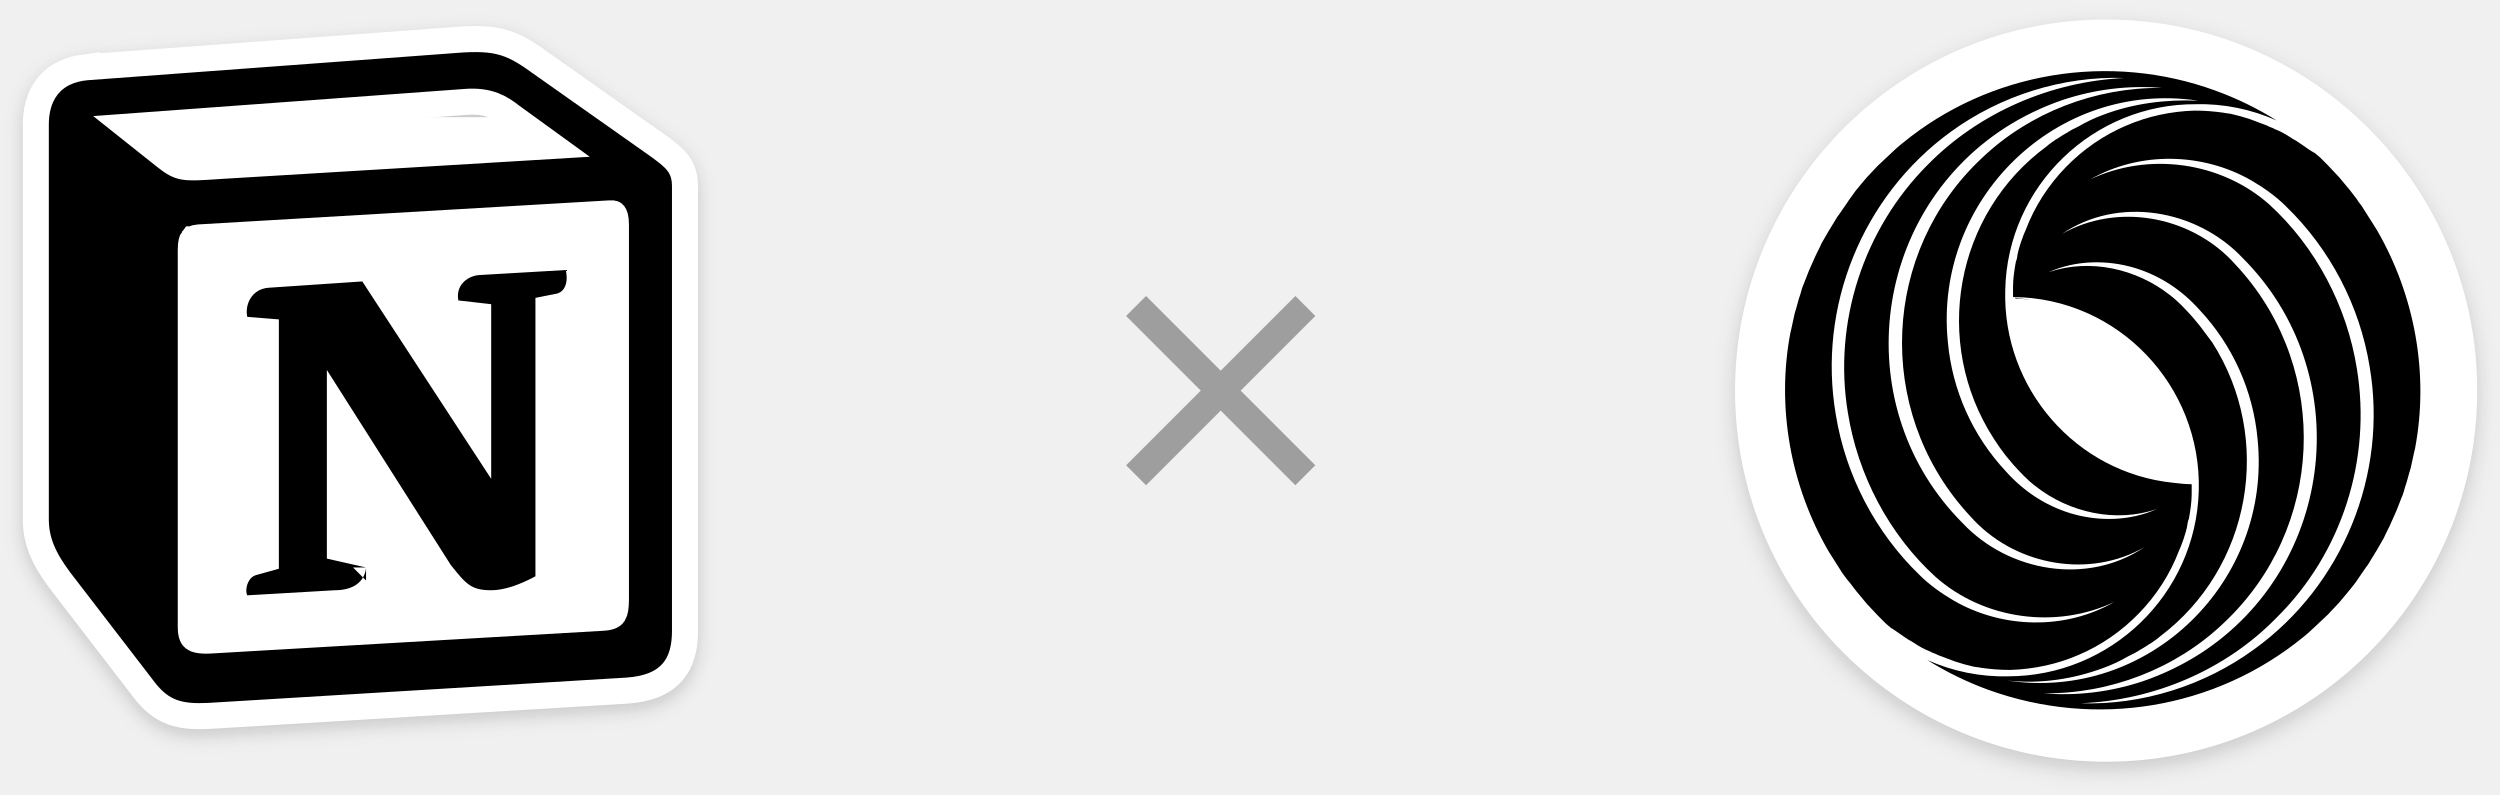
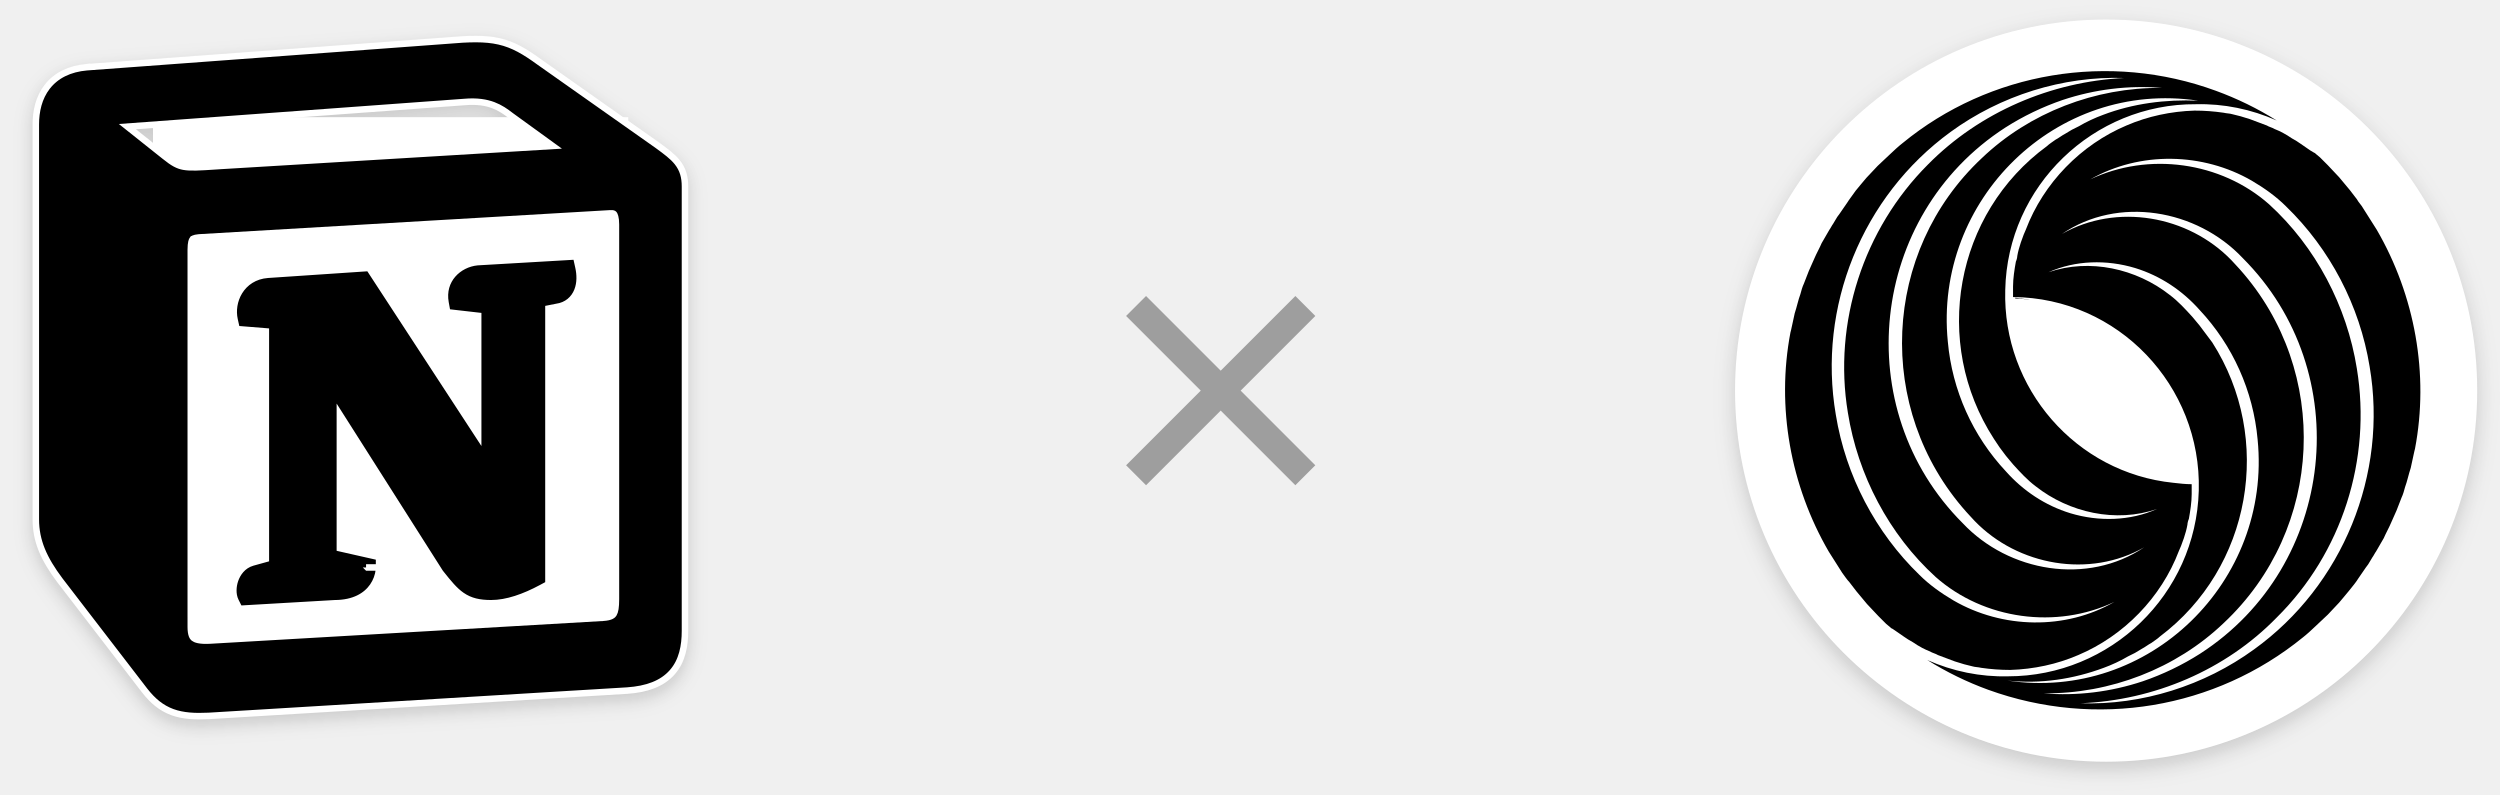
<svg xmlns="http://www.w3.org/2000/svg" width="384" height="122" fill="none">
  <g filter="url(#collab_svg__a)">
    <path fill="#fff" d="M23.5 18h73v84h-73z" />
-     <path d="m13.37 10.32-.013.002h-.012c-2.67.232-4.734 1.26-6.088 2.997C5.944 15.004 5.5 17.1 5.5 19.114v60.66c0 3.32 1.226 6.066 3.7 9.366l.007.01.008.01 13.007 16.913.006.008.006.008c1.217 1.551 2.52 2.665 4.237 3.294 1.65.603 3.483.682 5.591.582l.013-.001h.013l64.257-3.89.01-.001.011-.001c2.971-.211 5.332-1.037 6.893-2.812 1.543-1.756 1.955-4.052 1.955-6.376V28.641c0-1.433-.303-2.626-1.199-3.74-.706-.88-1.756-1.65-2.881-2.474l-.18-.131-.015-.011-.016-.011L82.831 9.518c-2.187-1.59-3.959-2.66-6.183-3.166-2.158-.49-4.58-.408-7.969-.117l-.072.006-55.237 4.08Zm65.174 7.5 6.343 4.597-50.907 3.065h-.015l-.68.047c-2.73.183-4.044.257-5.07.073-.847-.153-1.578-.503-2.95-1.62l-.009-.006-.008-.007-5.68-4.518 51.755-3.782.014-.001.014-.001c1.959-.171 3.355.09 4.412.487 1.073.403 1.901.984 2.725 1.625l.028.021.028.02Zm-60.939 1.855Zm76.012 13.103.031-.002.032-.003c.317-.029.477.011.536.032a.155.155 0 0 1 .083.058c.088.11.308.532.308 1.611v57.547c0 1.27-.126 1.917-.339 2.266-.088.145-.34.528-1.654.6h-.006l-60.371 3.5h-.003c-1.6.088-2.236-.181-2.473-.37-.145-.115-.457-.453-.457-1.716v-2h-.001V38.368c0-1.14.192-1.508.266-1.605h.001c.013-.019.153-.22.98-.293l63.067-3.692Zm-4.761 8.264-.368-1.664-1.701.1-13.4.78-.04.003-.039.004c-2.86.28-5.517 2.716-4.876 6.238l.266 1.46 1.474.17 3.275.375v18.325L57.322 42.135l-.64-.98-1.17.078-14.366.967h-.01c-2.036.147-3.526 1.208-4.38 2.607-.809 1.327-1.033 2.927-.728 4.296l.32 1.44 1.47.119 3.015.244V85.84l-2.032.564-.007.002-.006.002c-1.534.437-2.335 1.693-2.676 2.677a5.017 5.017 0 0 0-.276 1.576c-.005.489.068 1.101.354 1.675l.59 1.178 1.315-.076 13.335-.774c2.942-.015 4.801-1.124 5.832-2.61a5.504 5.504 0 0 0 .945-2.542 4.162 4.162 0 0 0 .018-.293v-.03l.001-.013V87.167c0-.001 0-.003-2-.003h2v-1.598l-1.558-.352-4.462-1.01V63.708l15.342 24.138.058.091.067.084.143.18c1.034 1.295 1.974 2.474 3.09 3.25 1.33.926 2.757 1.21 4.54 1.21 2.425 0 5.096-.951 7.745-2.377l1.052-.566V47.394l1.23-.244c1.608-.216 2.709-1.215 3.218-2.514.464-1.183.407-2.497.165-3.594Z" fill="#000" stroke="#fff" stroke-width="4" />
+     <path d="m13.37 10.32-.013.002h-.012c-2.67.232-4.734 1.26-6.088 2.997C5.944 15.004 5.5 17.1 5.5 19.114v60.66c0 3.32 1.226 6.066 3.7 9.366l.007.01.008.01 13.007 16.913.006.008.006.008c1.217 1.551 2.52 2.665 4.237 3.294 1.65.603 3.483.682 5.591.582l.013-.001h.013l64.257-3.89.01-.001.011-.001c2.971-.211 5.332-1.037 6.893-2.812 1.543-1.756 1.955-4.052 1.955-6.376V28.641c0-1.433-.303-2.626-1.199-3.74-.706-.88-1.756-1.65-2.881-2.474l-.18-.131-.015-.011-.016-.011L82.831 9.518c-2.187-1.59-3.959-2.66-6.183-3.166-2.158-.49-4.58-.408-7.969-.117l-.072.006-55.237 4.08Zm65.174 7.5 6.343 4.597-50.907 3.065h-.015l-.68.047c-2.73.183-4.044.257-5.07.073-.847-.153-1.578-.503-2.95-1.62l-.009-.006-.008-.007-5.68-4.518 51.755-3.782.014-.001.014-.001c1.959-.171 3.355.09 4.412.487 1.073.403 1.901.984 2.725 1.625l.028.021.028.02Zm-60.939 1.855Zm76.012 13.103.031-.002.032-.003c.317-.029.477.011.536.032a.155.155 0 0 1 .083.058c.088.11.308.532.308 1.611v57.547c0 1.27-.126 1.917-.339 2.266-.088.145-.34.528-1.654.6h-.006l-60.371 3.5h-.003c-1.6.088-2.236-.181-2.473-.37-.145-.115-.457-.453-.457-1.716v-2h-.001V38.368c0-1.14.192-1.508.266-1.605h.001c.013-.019.153-.22.98-.293l63.067-3.692Zm-4.761 8.264-.368-1.664-1.701.1-13.4.78-.04.003-.039.004c-2.86.28-5.517 2.716-4.876 6.238l.266 1.46 1.474.17 3.275.375v18.325L57.322 42.135l-.64-.98-1.17.078-14.366.967h-.01c-2.036.147-3.526 1.208-4.38 2.607-.809 1.327-1.033 2.927-.728 4.296l.32 1.44 1.47.119 3.015.244V85.84l-2.032.564-.007.002-.006.002c-1.534.437-2.335 1.693-2.676 2.677a5.017 5.017 0 0 0-.276 1.576c-.005.489.068 1.101.354 1.675l.59 1.178 1.315-.076 13.335-.774c2.942-.015 4.801-1.124 5.832-2.61a5.504 5.504 0 0 0 .945-2.542 4.162 4.162 0 0 0 .018-.293v-.03l.001-.013V87.167c0-.001 0-.003-2-.003h2v-1.598l-1.558-.352-4.462-1.01V63.708l15.342 24.138.058.091.067.084.143.18c1.034 1.295 1.974 2.474 3.09 3.25 1.33.926 2.757 1.21 4.54 1.21 2.425 0 5.096-.951 7.745-2.377l1.052-.566V47.394l1.23-.244c1.608-.216 2.709-1.215 3.218-2.514.464-1.183.407-2.497.165-3.594Z" fill="#000" stroke="#fff" strokeWidth="4" />
  </g>
  <g filter="url(#collab_svg__b)">
    <circle cx="323.5" cy="60" r="57" fill="#fff" />
    <g clip-path="url(#collab_svg__c)" fill="#000">
      <path d="M337.297 16.009c4.246-.109 8.493.762 12.413 2.504a49.72 49.72 0 0 0-9.364-4.573c-16.334-5.989-34.736-2.94-48.129 8.058-.436.326-1.525 1.306-1.96 1.742-.436.436-1.416 1.307-1.851 1.742-.545.545-1.198 1.307-1.743 1.851-.435.545-1.306 1.525-1.633 1.96-.436.654-.98 1.307-1.307 1.852-.326.435-1.089 1.633-1.524 2.177-.109.218-.545.871-.653 1.09-.109.108-.436.761-.545.87-.218.327-.98 1.743-1.198 2.07-.217.544-.871 1.741-1.089 2.286-.217.544-.653 1.415-.871 1.96-.109.218-.653 1.742-.762 1.96-.218.435-.435 1.198-.544 1.633-.327.871-.545 1.96-.871 2.94-.109.545-.436 1.96-.545 2.505l-.109.435c-2.178 11.434 0 23.52 5.88 33.647.654.98 1.416 2.286 2.069 3.266.327.436.762 1.09 1.089 1.416l1.089 1.416c.327.435 1.307 1.524 1.633 1.96.545.544 1.198 1.306 1.742 1.85l1.198 1.198.654.545.108.109.218.109.327.218c.435.326.98.653 1.415.98l.327.217c.109.11.218.11.327.218.435.218 1.089.653 1.415.871.218.11.545.327.763.436.217.109.871.435 1.197.544.327.218.871.327 1.198.545l2.613.98c.436.109.98.326 1.416.435.327.109.98.218 1.307.327.326.109.871.109 1.306.218a30.91 30.91 0 0 0 4.465.326c3.593-.109 7.186-.871 10.453-2.286 6.969-2.94 12.74-8.82 15.462-16.007l.327-.762c.109-.218.327-.98.436-1.198.217-.653.435-1.416.544-2.069 0-.218.109-.653.218-.871.218-1.198.435-2.613.435-3.811v-1.525c-.98 0-1.851-.109-2.831-.217-14.918-1.525-26.242-14.483-25.806-29.618.326-16.007 13.611-28.638 29.291-28.529Zm-37.24 76.222c-1.851-1.089-3.703-2.395-5.227-3.92-6.751-6.533-11.324-15.244-12.849-24.609-2.831-16.55 4.029-33.538 17.64-43.446 7.622-5.554 17.205-8.603 26.678-8.276-11.216.544-22.213 5.227-30.162 13.285-9.909 9.908-14.591 24.282-12.305 38.11 1.525 9.583 6.316 18.73 13.502 25.263 7.405 6.533 18.512 8.058 27.44 3.811-7.513 4.356-17.204 4.138-24.717-.218Zm1.415-11.869c-17.531-17.53-14.373-47.257 6.534-60.76a41.207 41.207 0 0 1 8.82-4.246c4.9-1.634 10.126-2.287 15.244-1.851-10.236-.11-20.362 3.81-27.658 10.78-15.353 14.373-16.442 38.546-2.395 54.335.326.327.871.98 1.306 1.416 6.643 6.86 17.64 8.82 26.025 4.028-8.711 5.88-20.798 3.812-27.876-3.702Zm4.791-12.957.871 1.306.98 1.307 1.089 1.306c1.089 1.198 2.178 2.396 3.485 3.376 5.118 4.029 12.304 5.662 18.62 3.484-4.138 1.852-8.929 1.96-13.285.654-3.92-1.198-7.295-3.485-9.909-6.425a33.513 33.513 0 0 1-8.928-19.926c-2.178-21.778 16.66-40.29 38.437-37.023-5.009-.217-10.017.436-14.591 2.178-1.198.436-2.613 1.09-3.702 1.742l-1.089.545c-.218.109-.871.544-1.089.653-.435.218-.98.654-1.415.871-.436.327-.98.654-1.307.98-14.156 10.345-17.749 30.163-8.167 44.971Z" />
      <path d="M353.739 97.893c.435-.326 1.524-1.306 1.96-1.742.435-.436 1.415-1.307 1.851-1.742.544-.545 1.198-1.307 1.742-1.851.436-.545 1.307-1.525 1.633-1.96.436-.545.98-1.198 1.307-1.743.327-.435 1.089-1.633 1.524-2.177.109-.218.545-.871.654-1.09.109-.108.435-.761.544-.87.218-.327.98-1.743 1.198-2.07.218-.544.871-1.742 1.089-2.286.218-.544.653-1.415.871-1.96.109-.218.653-1.742.762-1.96.218-.435.436-1.198.545-1.633.326-.871.544-1.96.871-2.94.109-.545.435-1.96.544-2.505l.109-.435c2.178-11.434 0-23.52-5.88-33.647-.653-.98-1.415-2.287-2.069-3.267-.218-.435-.762-.98-.98-1.415l-1.089-1.416c-.326-.435-1.306-1.524-1.633-1.96-.544-.544-1.198-1.306-1.742-1.85l-1.198-1.199-.653-.544-.109-.109-.218-.109-.544-.326c-.436-.327-.98-.654-1.416-.98l-.327-.218c-.109-.11-.217-.11-.326-.218-.436-.218-1.089-.653-1.416-.871-.218-.109-.544-.327-.762-.436-.218-.109-.871-.435-1.198-.544-.327-.218-.871-.327-1.198-.545l-2.613-.98c-.436-.109-.98-.326-1.416-.435-.326-.109-.98-.218-1.306-.327-.327-.109-.871-.109-1.307-.218a30.798 30.798 0 0 0-4.464-.326c-3.594.109-7.187.87-10.454 2.286-6.969 2.94-12.74 8.82-15.462 16.007l-.327.762c-.108.218-.326.98-.435 1.198-.218.653-.436 1.416-.545 2.069 0 .218-.108.653-.217.871-.218 1.198-.436 2.613-.436 3.811v1.634c16.116.108 28.965 13.61 28.529 29.726-.436 16.007-13.611 28.529-29.291 28.529-4.247.109-8.493-.762-12.413-2.504a49.707 49.707 0 0 0 9.364 4.573c16.551 5.989 34.844 2.94 48.347-8.058Zm-7.84-70.124c1.851 1.089 3.702 2.395 5.226 3.92 6.751 6.533 11.325 15.244 12.849 24.609 2.831 16.55-4.138 33.646-17.749 43.446-7.622 5.554-17.204 8.603-26.677 8.276 11.324-.436 22.322-5.118 30.162-13.176 10.018-9.909 14.591-24.282 12.304-38.22-1.524-9.582-6.315-18.729-13.502-25.262-7.404-6.533-18.511-8.058-27.44-3.811 7.622-4.356 17.313-4.138 24.827.218Zm-1.416 11.869c17.531 17.53 14.373 47.257-6.533 60.76a41.224 41.224 0 0 1-8.82 4.246c-4.9 1.634-10.127 2.287-15.245 1.851 10.236.109 20.363-3.811 27.658-10.78 15.462-14.482 16.442-38.655 2.505-54.335-.327-.327-.872-.98-1.307-1.416-6.642-6.86-17.64-8.82-26.025-4.029 8.603-5.88 20.689-3.81 27.767 3.703Zm-21.342 62.937c1.198-.435 2.613-1.088 3.702-1.742l1.089-.544c.218-.109.871-.545 1.089-.654.435-.217.98-.653 1.415-.87.436-.327.98-.654 1.307-.98 14.047-10.563 17.531-30.38 8.058-45.19l-.98-1.306-.98-1.307-1.089-1.307c-1.089-1.197-2.178-2.395-3.484-3.375-5.118-4.029-12.305-5.662-18.62-3.485 4.137-1.85 8.928-1.96 13.284-.653 3.92 1.198 7.296 3.485 9.909 6.425a33.515 33.515 0 0 1 8.929 19.926c2.178 21.778-16.66 40.289-38.438 37.022 5.118.545 10.127-.217 14.809-1.96Z" />
      <path d="M310.51 45.845c-.327 0-.653-.11-.98-.11v.11c.762 0 1.524.109 2.287.218-.436-.11-.871-.11-1.307-.218Z" />
    </g>
  </g>
  <path fill-rule="evenodd" clip-rule="evenodd" d="m184.436 60-11.468-11.468 3.064-3.064L187.5 56.936l11.468-11.468 3.064 3.064L190.564 60l11.468 11.468-3.064 3.064L187.5 63.065l-11.468 11.467-3.064-3.064L184.436 60Z" fill="#000" fill-opacity="0.34" />
  <defs>
    <filter id="collab_svg__a" x="0.5" y="2" width="109.714" height="114.002" filterUnits="userSpaceOnUse" color-interpolation-filters="sRGB">
      <feFlood flood-opacity="0" result="BackgroundImageFix" />
      <feColorMatrix in="SourceAlpha" values="0 0 0 0 0 0 0 0 0 0 0 0 0 0 0 0 0 0 127 0" result="hardAlpha" />
      <feOffset dy="1" />
      <feGaussianBlur stdDeviation="1" />
      <feColorMatrix values="0 0 0 0 0 0 0 0 0 0 0 0 0 0 0 0 0 0 0.06 0" />
      <feBlend in2="BackgroundImageFix" result="effect1_dropShadow_5629_22334" />
      <feColorMatrix in="SourceAlpha" values="0 0 0 0 0 0 0 0 0 0 0 0 0 0 0 0 0 0 127 0" result="hardAlpha" />
      <feOffset dy="1" />
      <feGaussianBlur stdDeviation="1.5" />
      <feColorMatrix values="0 0 0 0 0 0 0 0 0 0 0 0 0 0 0 0 0 0 0.1 0" />
      <feBlend in2="effect1_dropShadow_5629_22334" result="effect2_dropShadow_5629_22334" />
      <feBlend in="SourceGraphic" in2="effect2_dropShadow_5629_22334" result="shape" />
    </filter>
    <filter id="collab_svg__b" x="263.147" y="0.765" width="120.706" height="120.706" filterUnits="userSpaceOnUse" color-interpolation-filters="sRGB">
      <feFlood flood-opacity="0" result="BackgroundImageFix" />
      <feColorMatrix in="SourceAlpha" values="0 0 0 0 0 0 0 0 0 0 0 0 0 0 0 0 0 0 127 0" result="hardAlpha" />
      <feOffset dy="1.118" />
      <feGaussianBlur stdDeviation="1.118" />
      <feColorMatrix values="0 0 0 0 0 0 0 0 0 0 0 0 0 0 0 0 0 0 0.06 0" />
      <feBlend in2="BackgroundImageFix" result="effect1_dropShadow_5629_22334" />
      <feColorMatrix in="SourceAlpha" values="0 0 0 0 0 0 0 0 0 0 0 0 0 0 0 0 0 0 127 0" result="hardAlpha" />
      <feOffset dy="1.118" />
      <feGaussianBlur stdDeviation="1.676" />
      <feColorMatrix values="0 0 0 0 0 0 0 0 0 0 0 0 0 0 0 0 0 0 0.1 0" />
      <feBlend in2="effect1_dropShadow_5629_22334" result="effect2_dropShadow_5629_22334" />
      <feBlend in="SourceGraphic" in2="effect2_dropShadow_5629_22334" result="shape" />
    </filter>
    <clipPath id="collab_svg__c">
      <path fill="#fff" transform="translate(274.25 11)" d="M0 0h98v98H0z" />
    </clipPath>
  </defs>
</svg>
